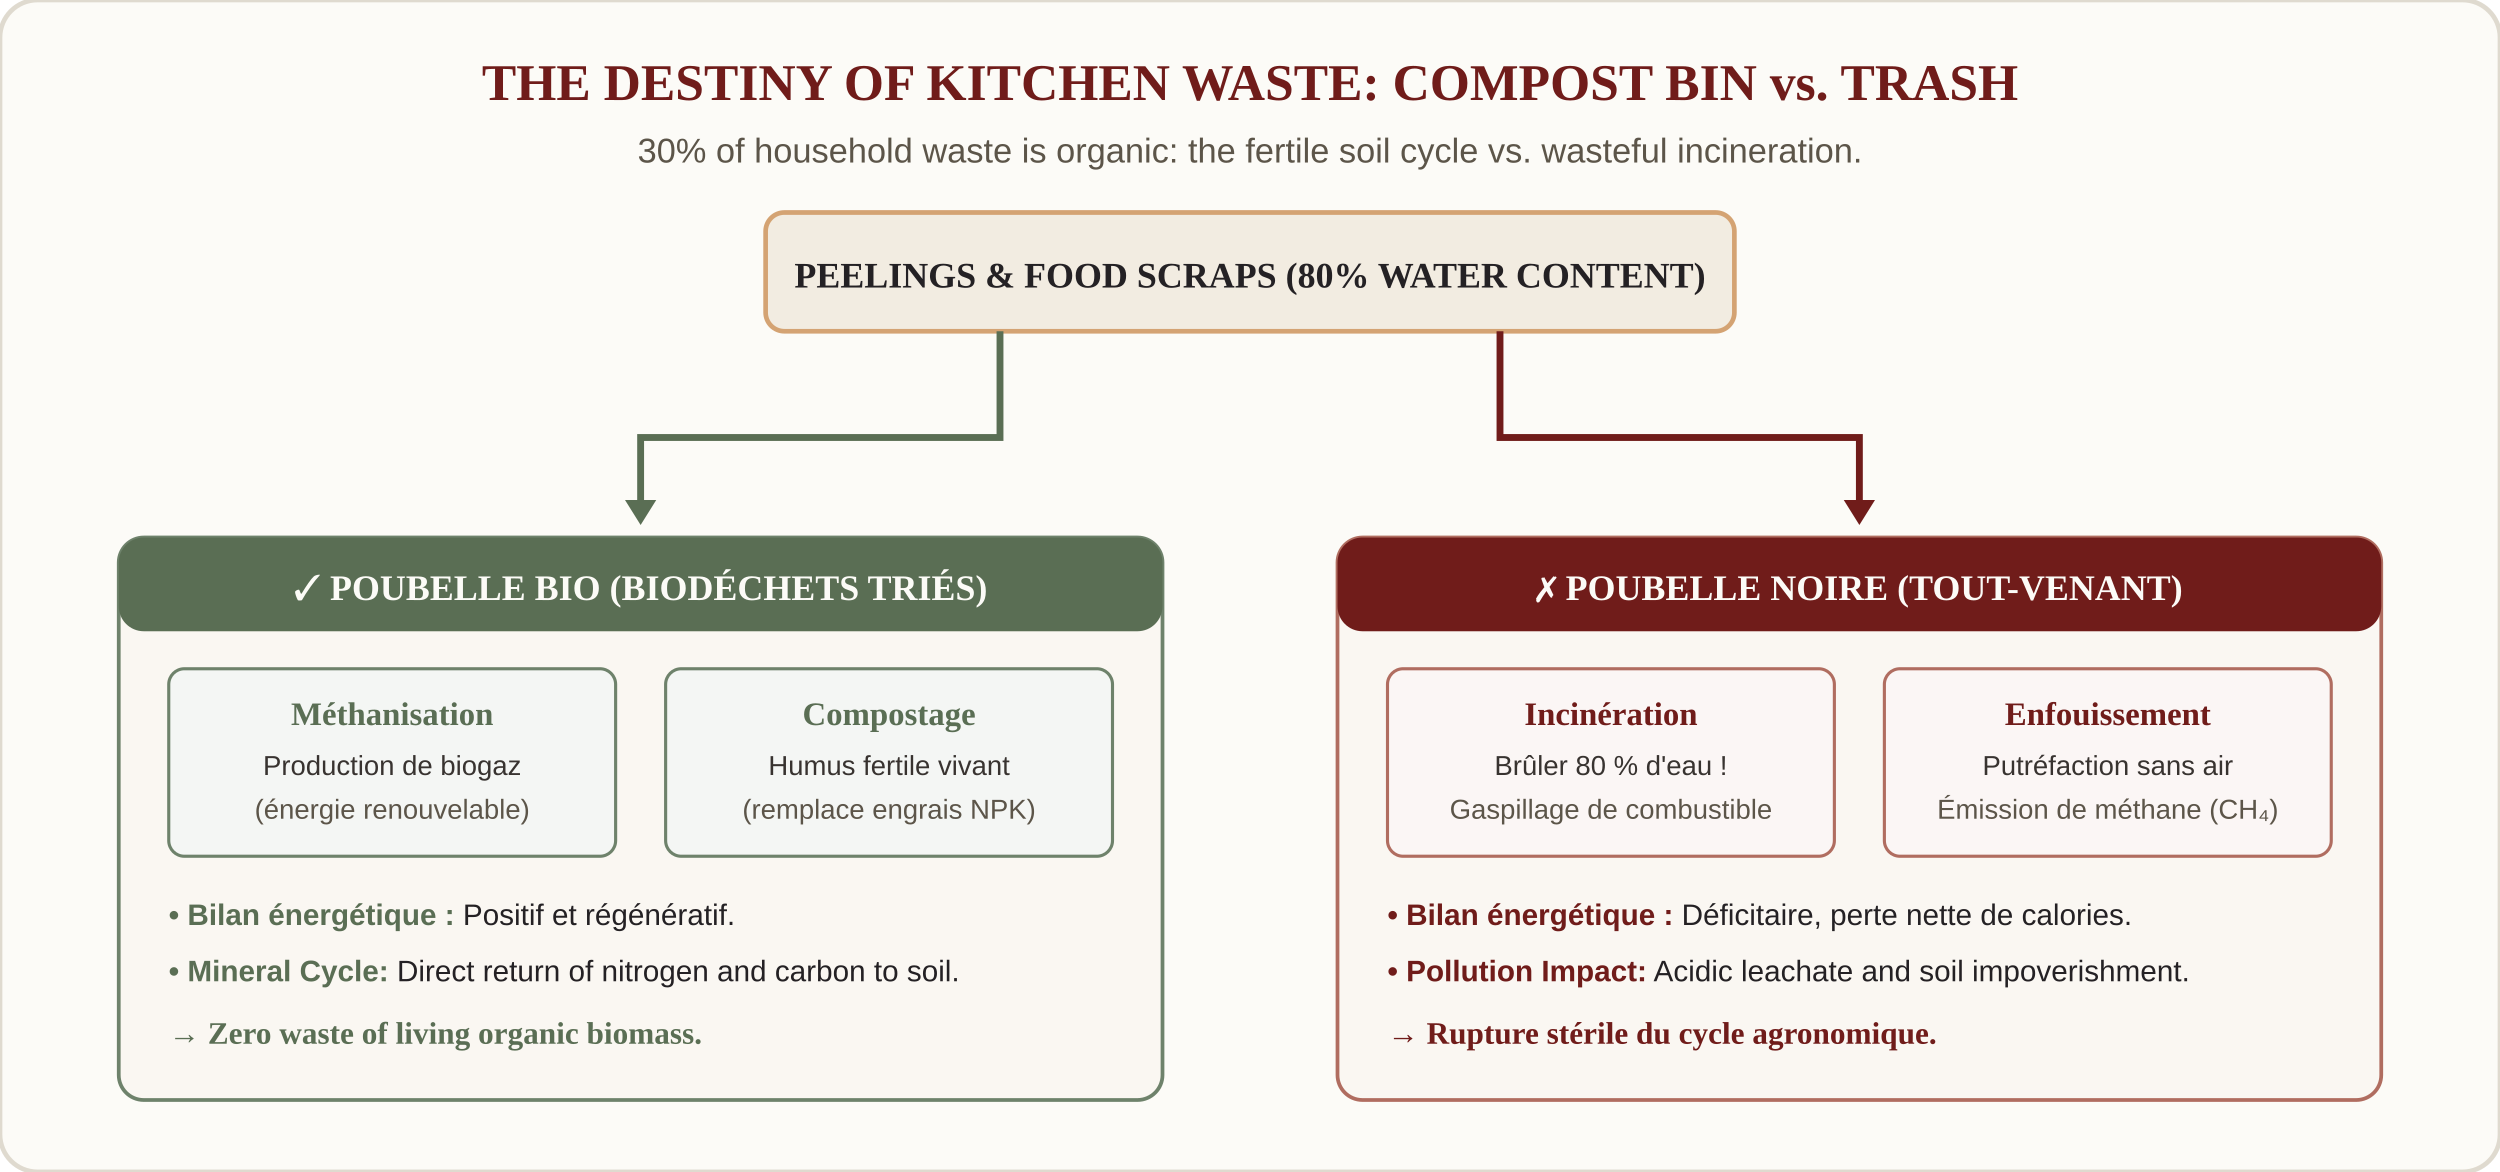
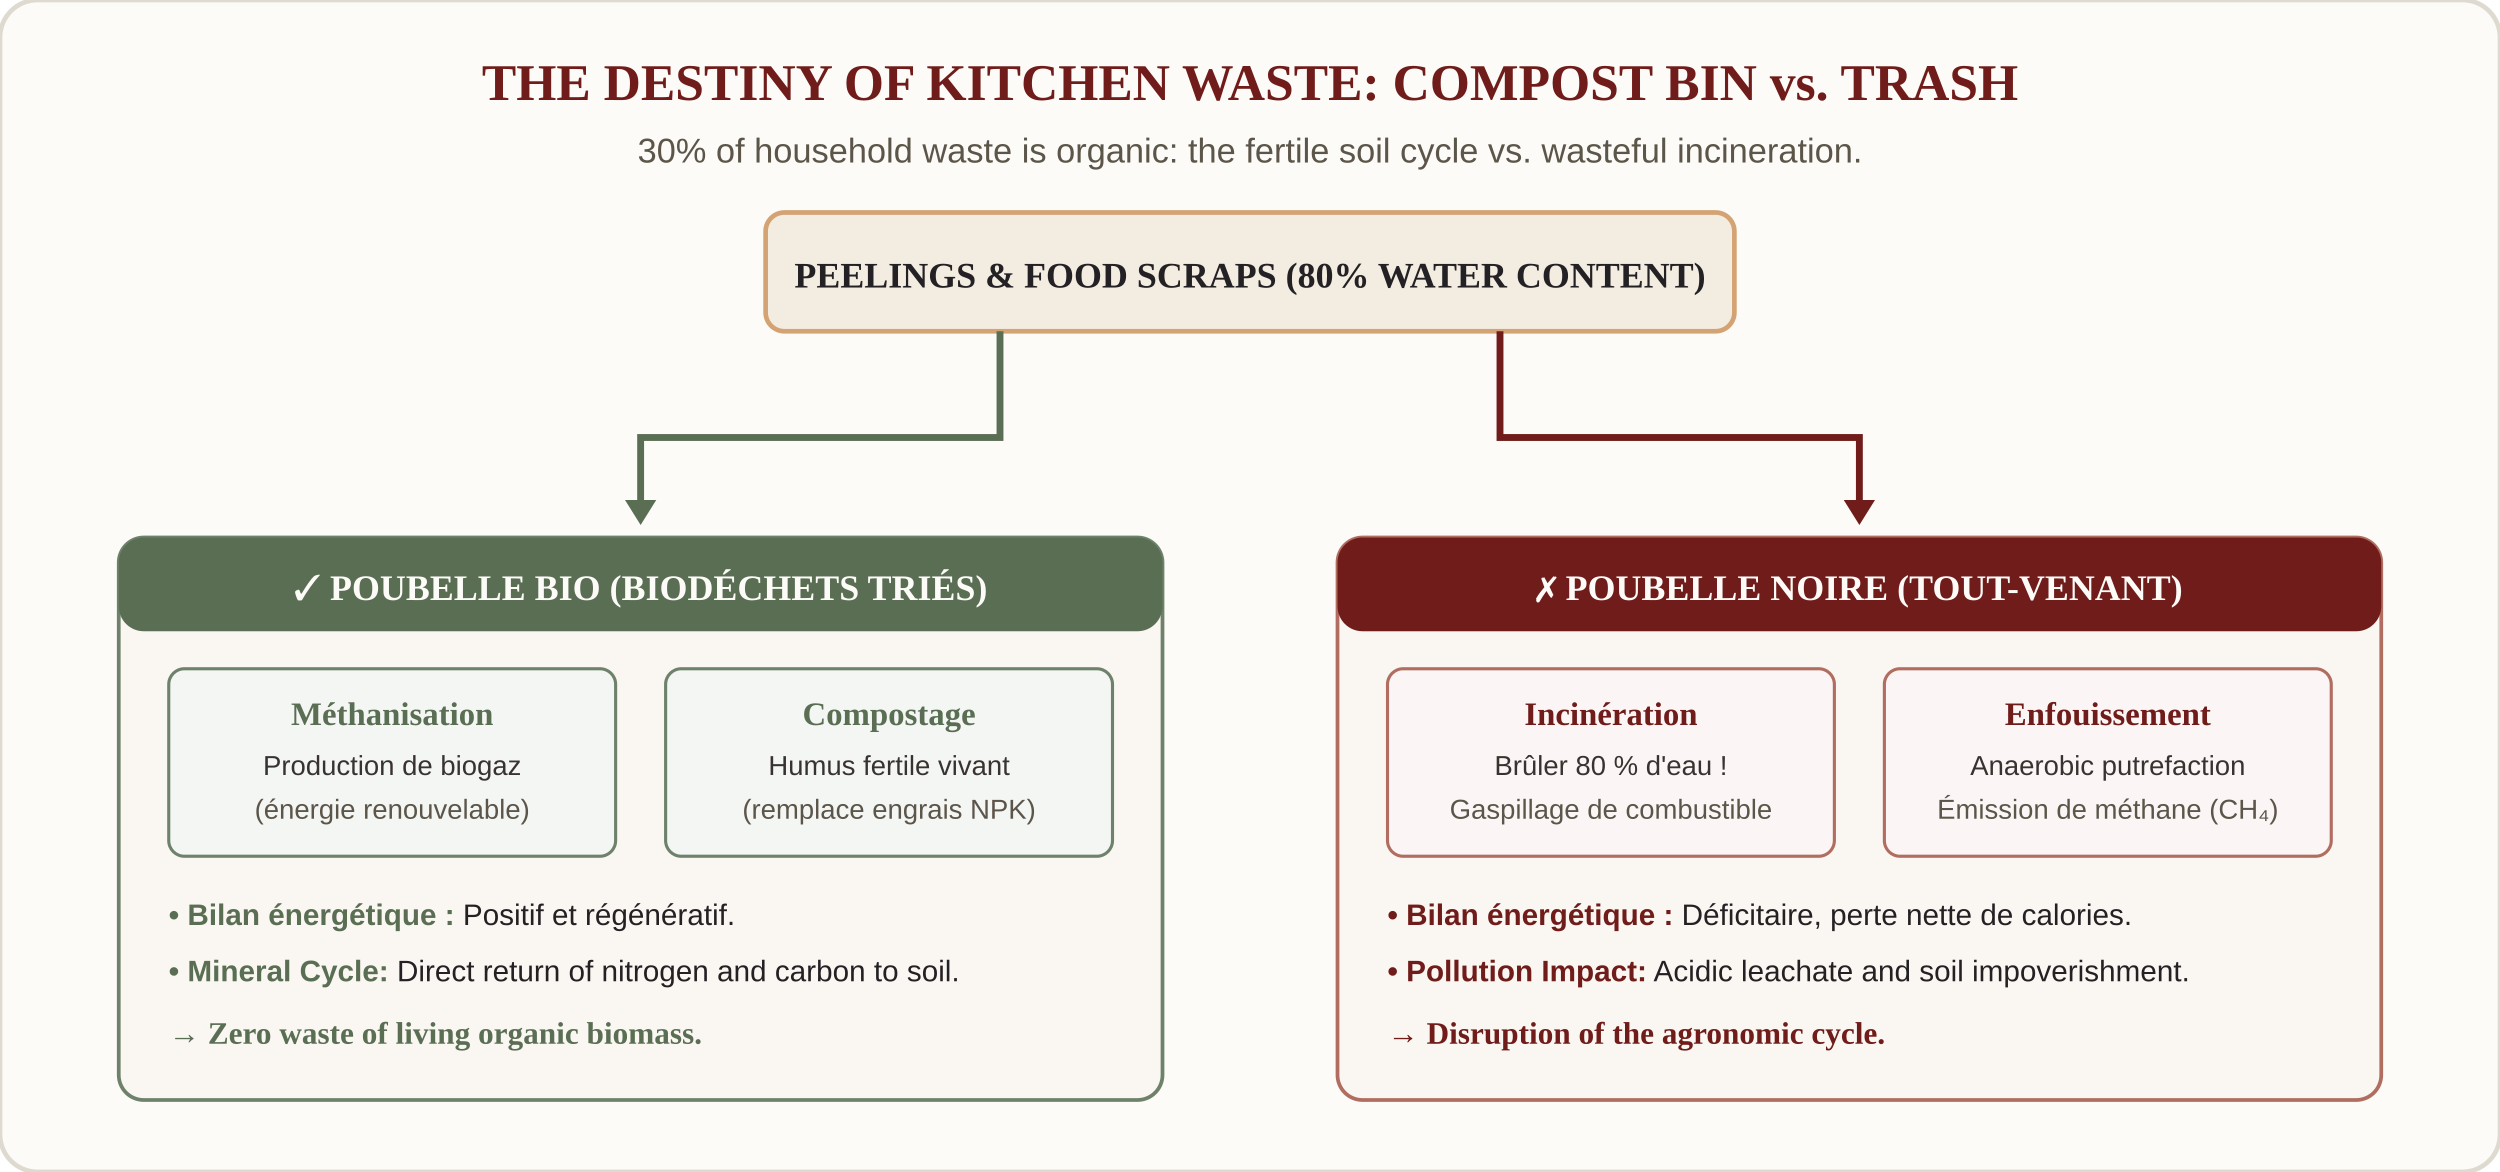
<svg xmlns="http://www.w3.org/2000/svg" viewBox="0 0 800 375" width="100%" height="100%">
  <rect width="800" height="375" rx="12" fill="#fcfbf7" stroke="#dfdacf" stroke-width="1.5" />
  <text x="400" y="32" font-family="Liberation Serif, Georgia, serif" font-size="16.5" font-weight="bold" fill="#701c1a" text-anchor="middle">THE DESTINY OF KITCHEN WASTE: COMPOST BIN vs. TRASH</text>
  <text x="400" y="52" font-family="Liberation Sans, Arial, sans-serif" font-size="11" fill="#5c5549" text-anchor="middle">30% of household waste is organic: the fertile soil cycle vs. wasteful incineration.</text>
  <rect x="245" y="68" width="310" height="38" rx="6" fill="#f2ece1" stroke="#d4a373" stroke-width="1.5" />
  <text x="400" y="92" font-family="Liberation Serif, Georgia, serif" font-size="11.5" font-weight="bold" fill="#242124" text-anchor="middle">PEELINGS &amp; FOOD SCRAPS (80% WATER CONTENT)</text>
  <path d="M 320 106 L 320 140 L 205 140 L 205 162" fill="none" stroke="#5a6e54" stroke-width="2.2" />
  <polygon points="205,168 200,160 210,160" fill="#5a6e54" />
  <path d="M 480 106 L 480 140 L 595 140 L 595 162" fill="none" stroke="#701c1a" stroke-width="2.2" />
  <polygon points="595,168 590,160 600,160" fill="#701c1a" />
  <g transform="translate(38, 172)">
    <rect width="334" height="180" rx="8" fill="#faf7f2" stroke="#6e826b" stroke-width="1.2" />
    <rect x="0" y="0" width="334" height="30" rx="8" fill="#5a6e54" />
    <text x="167" y="20" font-family="Liberation Serif, Georgia, serif" font-size="11.5" font-weight="bold" fill="#fcfbf7" text-anchor="middle">✓ POUBELLE BIO (BIODÉCHETS TRIÉS)</text>
    <rect x="16" y="42" width="143" height="60" rx="5" fill="#f4f6f4" stroke="#6e826b" stroke-width="1" />
    <text x="87.5" y="60" font-family="Liberation Serif, Georgia, serif" font-size="10.5" font-weight="bold" fill="#5a6e54" text-anchor="middle">Méthanisation</text>
    <text x="87.5" y="76" font-family="Liberation Sans, Arial, sans-serif" font-size="8.8" fill="#383330" text-anchor="middle">Production de biogaz</text>
    <text x="87.5" y="90" font-family="Liberation Sans, Arial, sans-serif" font-size="8.8" fill="#5c5549" text-anchor="middle">(énergie renouvelable)</text>
    <rect x="175" y="42" width="143" height="60" rx="5" fill="#f4f6f4" stroke="#6e826b" stroke-width="1" />
    <text x="246.5" y="60" font-family="Liberation Serif, Georgia, serif" font-size="10.5" font-weight="bold" fill="#5a6e54" text-anchor="middle">Compostage</text>
    <text x="246.5" y="76" font-family="Liberation Sans, Arial, sans-serif" font-size="8.8" fill="#383330" text-anchor="middle">Humus fertile vivant</text>
    <text x="246.5" y="90" font-family="Liberation Sans, Arial, sans-serif" font-size="8.8" fill="#5c5549" text-anchor="middle">(remplace engrais NPK)</text>
    <text x="16" y="124" font-family="Liberation Sans, Arial, sans-serif" font-size="9.5" fill="#242124">
      <tspan font-weight="bold" fill="#5a6e54">• Bilan énergétique :</tspan> Positif et régénératif.</text>
    <text x="16" y="142" font-family="Liberation Sans, Arial, sans-serif" font-size="9.5" fill="#242124">
      <tspan font-weight="bold" fill="#5a6e54">• Mineral Cycle:</tspan> Direct return of nitrogen and carbon to soil.</text>
    <text x="16" y="162" font-family="Liberation Serif, Georgia, serif" font-size="10" font-weight="bold" fill="#5a6e54">→ Zero waste of living organic biomass.</text>
  </g>
  <g transform="translate(428, 172)">
    <rect width="334" height="180" rx="8" fill="#faf7f2" stroke="#b06d60" stroke-width="1.2" />
    <rect x="0" y="0" width="334" height="30" rx="8" fill="#701c1a" />
    <text x="167" y="20" font-family="Liberation Serif, Georgia, serif" font-size="11.5" font-weight="bold" fill="#fcfbf7" text-anchor="middle">✗ POUBELLE NOIRE (TOUT-VENANT)</text>
    <rect x="16" y="42" width="143" height="60" rx="5" fill="#fbf6f5" stroke="#b06d60" stroke-width="1" />
    <text x="87.5" y="60" font-family="Liberation Serif, Georgia, serif" font-size="10.5" font-weight="bold" fill="#701c1a" text-anchor="middle">Incinération</text>
    <text x="87.5" y="76" font-family="Liberation Sans, Arial, sans-serif" font-size="8.8" fill="#383330" text-anchor="middle">Brûler 80 % d'eau !</text>
    <text x="87.5" y="90" font-family="Liberation Sans, Arial, sans-serif" font-size="8.8" fill="#5c5549" text-anchor="middle">Gaspillage de combustible</text>
    <rect x="175" y="42" width="143" height="60" rx="5" fill="#fbf6f5" stroke="#b06d60" stroke-width="1" />
    <text x="246.5" y="60" font-family="Liberation Serif, Georgia, serif" font-size="10.5" font-weight="bold" fill="#701c1a" text-anchor="middle">Enfouissement</text>
-     <text x="246.5" y="76" font-family="Liberation Sans, Arial, sans-serif" font-size="8.8" fill="#383330" text-anchor="middle">Putréfaction sans air</text>
+     <text x="246.5" y="76" font-family="Liberation Sans, Arial, sans-serif" font-size="8.8" fill="#383330" text-anchor="middle">Anaerobic putrefaction</text>
    <text x="246.5" y="90" font-family="Liberation Sans, Arial, sans-serif" font-size="8.8" fill="#5c5549" text-anchor="middle">Émission de méthane (CH₄)</text>
    <text x="16" y="124" font-family="Liberation Sans, Arial, sans-serif" font-size="9.5" fill="#242124">
      <tspan font-weight="bold" fill="#701c1a">• Bilan énergétique :</tspan> Déficitaire, perte nette de calories.</text>
    <text x="16" y="142" font-family="Liberation Sans, Arial, sans-serif" font-size="9.5" fill="#242124">
      <tspan font-weight="bold" fill="#701c1a">• Pollution Impact:</tspan> Acidic leachate and soil impoverishment.</text>
-     <text x="16" y="162" font-family="Liberation Serif, Georgia, serif" font-size="10" font-weight="bold" fill="#701c1a">→ Rupture stérile du cycle agronomique.</text>
+     <text x="16" y="162" font-family="Liberation Serif, Georgia, serif" font-size="10" font-weight="bold" fill="#701c1a">→ Disruption of the agronomic cycle.</text>
  </g>
</svg>
